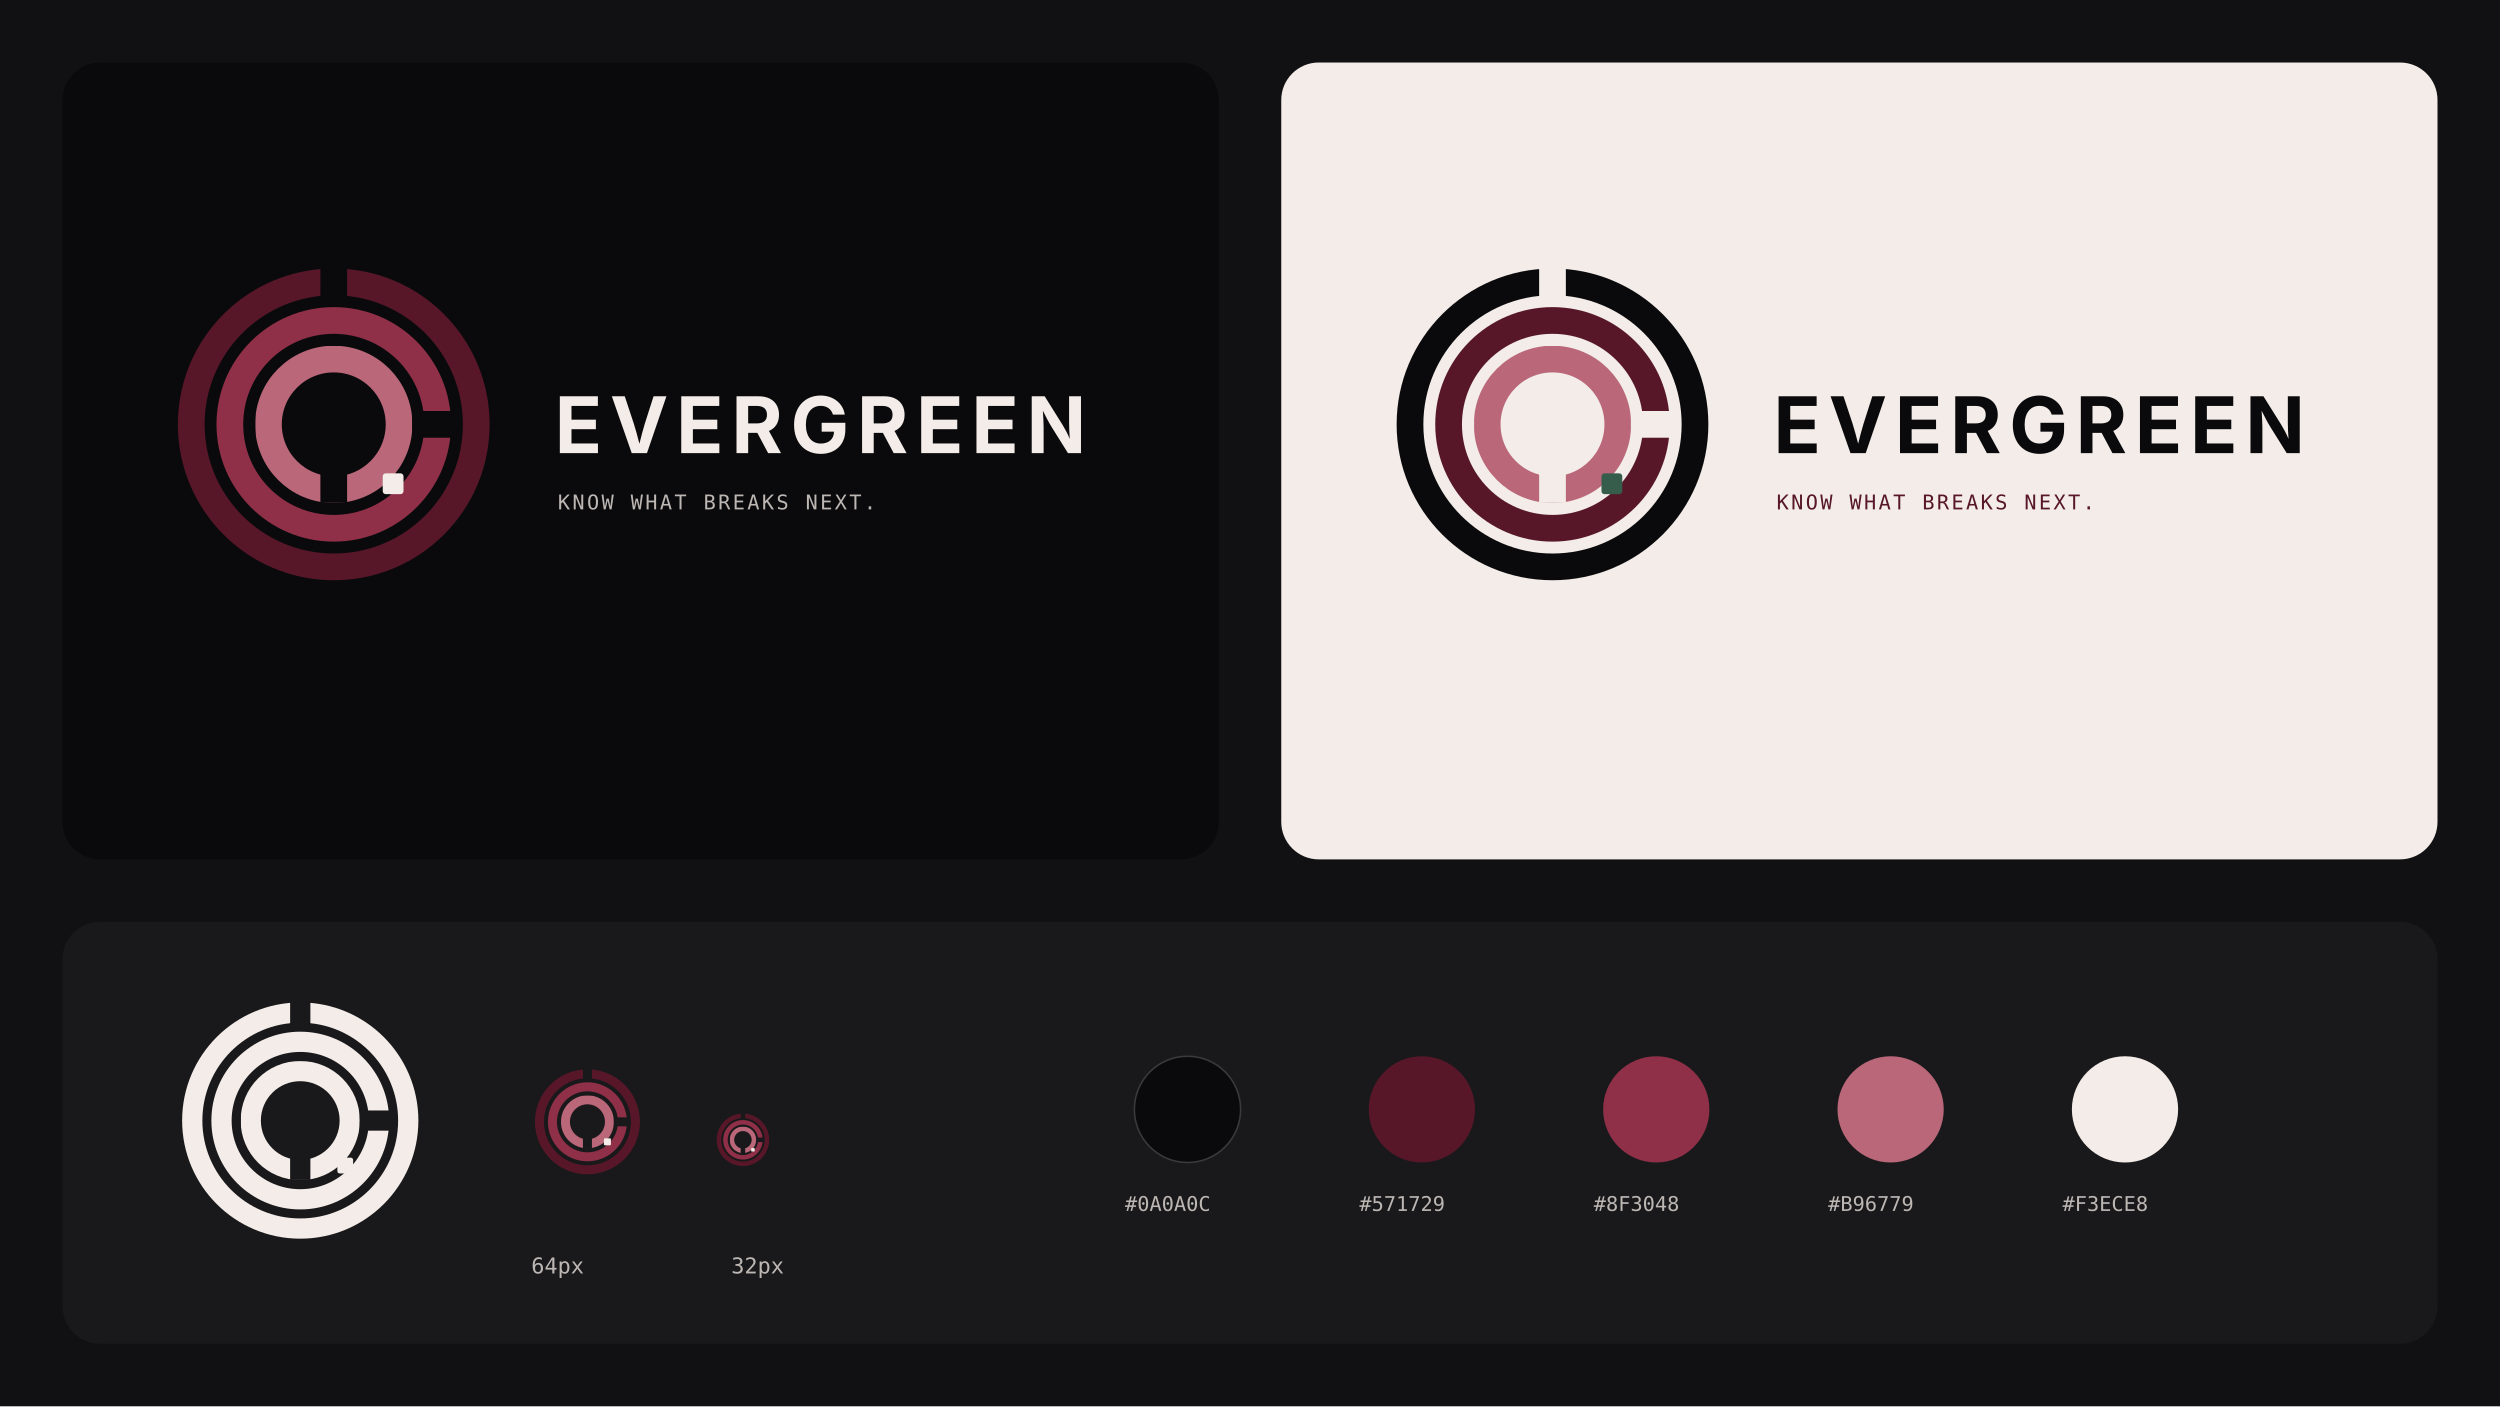
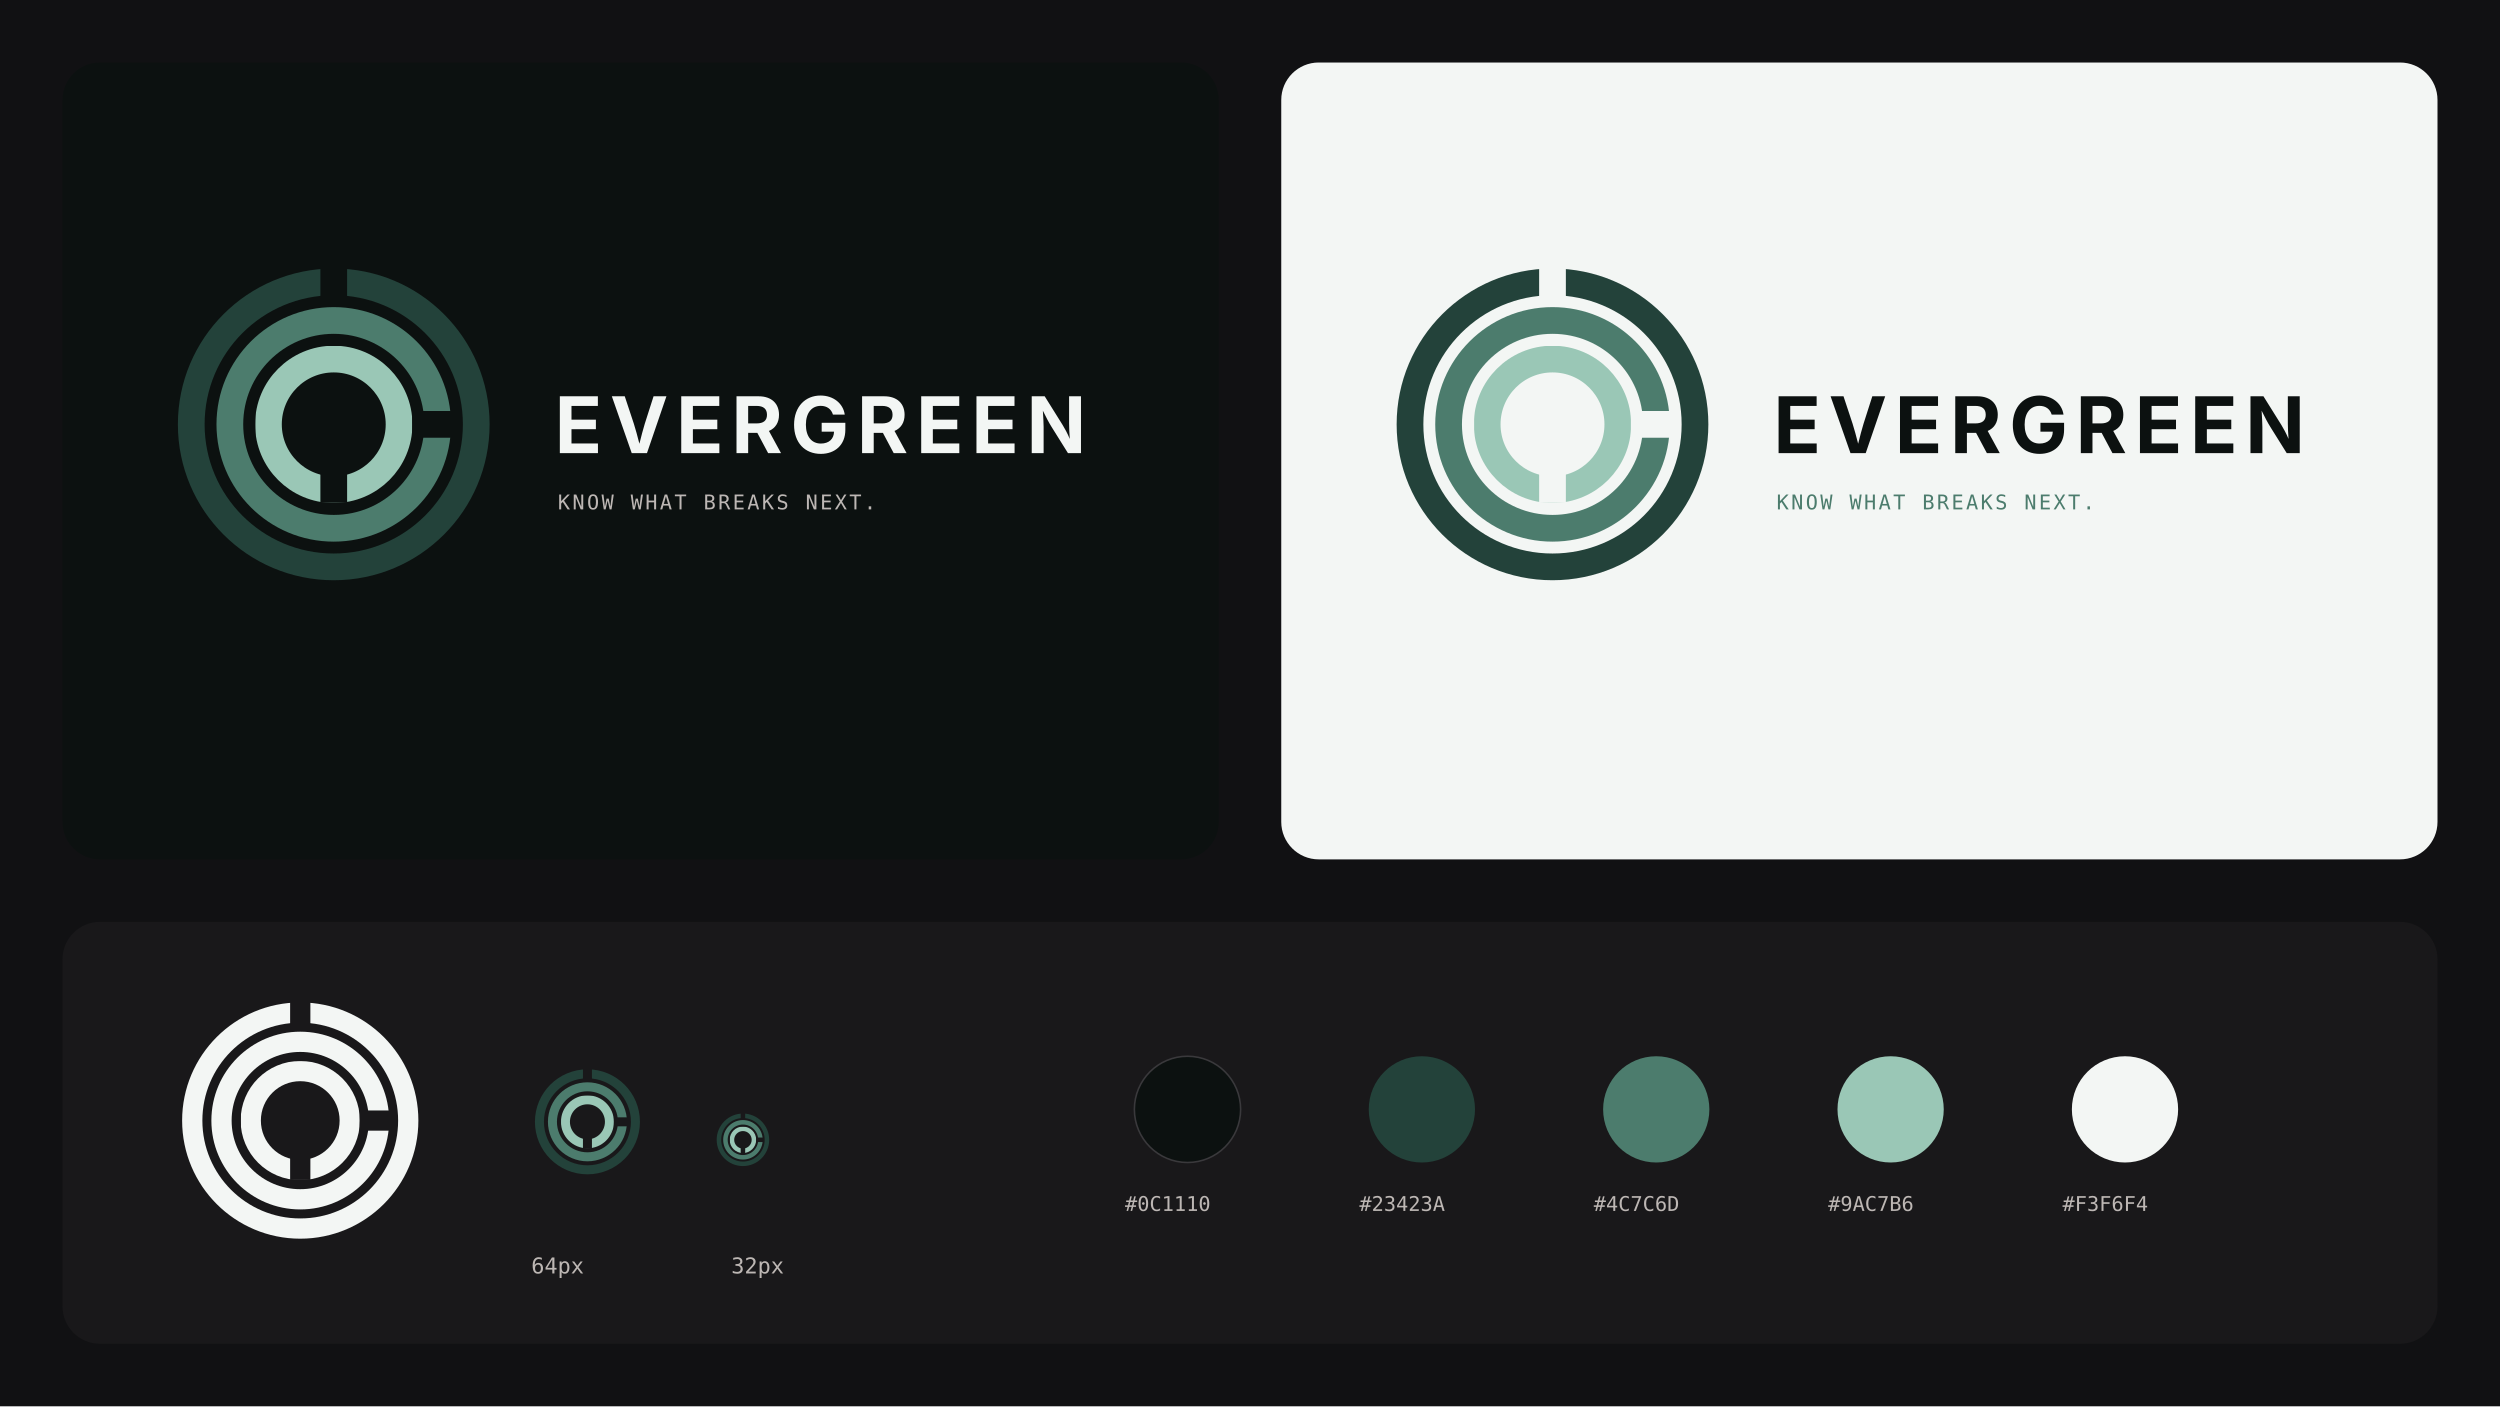
<svg xmlns="http://www.w3.org/2000/svg" viewBox="0 0 1600 900" role="img" aria-labelledby="title desc">
  <defs>
    <g id="mark-geometry" fill="none" stroke-width="18">
      <circle cx="128" cy="128" r="96" mask="url(#outer-notch)" />
      <circle cx="128" cy="128" r="70" mask="url(#middle-notch)" />
      <circle cx="128" cy="128" r="44" mask="url(#inner-notch)" />
    </g>
    <mask id="outer-notch">
      <rect width="256" height="256" fill="white" />
      <rect x="119" y="18" width="18" height="28" fill="black" />
    </mask>
    <mask id="middle-notch">
      <rect width="256" height="256" fill="white" />
      <rect x="186" y="119" width="30" height="18" fill="black" />
    </mask>
    <mask id="inner-notch">
      <rect width="256" height="256" fill="white" />
      <rect x="119" y="160" width="18" height="30" fill="black" />
    </mask>
    <g id="brand-mark">
-       <circle cx="128" cy="128" r="96" fill="none" stroke="#571729" stroke-width="18" mask="url(#outer-notch)" />
-       <circle cx="128" cy="128" r="70" fill="none" stroke="#8F3048" stroke-width="18" mask="url(#middle-notch)" />
-       <circle cx="128" cy="128" r="44" fill="none" stroke="#B96779" stroke-width="18" mask="url(#inner-notch)" />
-       <rect x="161" y="161" width="14" height="14" rx="2" fill="#F3ECE8" />
+       <circle cx="128" cy="128" r="96" fill="none" stroke="#23423A" stroke-width="18" mask="url(#outer-notch)" />
+       <circle cx="128" cy="128" r="70" fill="none" stroke="#4C7C6D" stroke-width="18" mask="url(#middle-notch)" />
+       <circle cx="128" cy="128" r="44" fill="none" stroke="#9AC7B6" stroke-width="18" mask="url(#inner-notch)" />
    </g>
    <g id="light-mark">
-       <circle cx="128" cy="128" r="96" fill="none" stroke="#0A0A0C" stroke-width="18" mask="url(#outer-notch)" />
-       <circle cx="128" cy="128" r="70" fill="none" stroke="#571729" stroke-width="18" mask="url(#middle-notch)" />
-       <circle cx="128" cy="128" r="44" fill="none" stroke="#B96779" stroke-width="18" mask="url(#inner-notch)" />
-       <rect x="161" y="161" width="14" height="14" rx="2" fill="#365C4C" />
+       <circle cx="128" cy="128" r="96" fill="none" stroke="#23423A" stroke-width="18" mask="url(#outer-notch)" />
+       <circle cx="128" cy="128" r="70" fill="none" stroke="#4C7C6D" stroke-width="18" mask="url(#middle-notch)" />
+       <circle cx="128" cy="128" r="44" fill="none" stroke="#9AC7B6" stroke-width="18" mask="url(#inner-notch)" />
    </g>
    <g id="mono-mark">
-       <g fill="none" stroke="#F3ECE8" stroke-width="18">
+       <g fill="none" stroke="#F3F6F4" stroke-width="18">
        <circle cx="128" cy="128" r="96" mask="url(#outer-notch)" />
        <circle cx="128" cy="128" r="70" mask="url(#middle-notch)" />
        <circle cx="128" cy="128" r="44" mask="url(#inner-notch)" />
      </g>
-       <rect x="161" y="161" width="14" height="14" rx="2" fill="#F3ECE8" />
    </g>
  </defs>
  <rect width="1600" height="900" fill="#111113" />
-   <rect x="40" y="40" width="740" height="510" rx="24" fill="#0A0A0C" />
-   <rect x="820" y="40" width="740" height="510" rx="24" fill="#F3ECE8" />
+   <rect x="40" y="40" width="740" height="510" rx="24" fill="#0C1110" />
+   <rect x="820" y="40" width="740" height="510" rx="24" fill="#F3F6F4" />
  <rect x="40" y="590" width="1520" height="270" rx="24" fill="#19181A" />
  <g transform="translate(92 150) scale(.95)">
    <use href="#brand-mark" />
  </g>
-   <text x="355" y="290" fill="#F3ECE8" font-family="Inter Variable, Inter, Arial, sans-serif" font-size="50" font-weight="700" letter-spacing="5">EVERGREEN</text>
+   <text x="355" y="290" fill="#F3F6F4" font-family="Inter Variable, Inter, Arial, sans-serif" font-size="50" font-weight="700" letter-spacing="5">EVERGREEN</text>
  <text x="357" y="326" fill="#BDB7B4" font-family="IBM Plex Mono, ui-monospace, monospace" font-size="13" letter-spacing="1.5">KNOW WHAT BREAKS NEXT.</text>
  <g transform="translate(872 150) scale(.95)">
    <use href="#light-mark" />
  </g>
-   <text x="1135" y="290" fill="#0A0A0C" font-family="Inter Variable, Inter, Arial, sans-serif" font-size="50" font-weight="700" letter-spacing="5">EVERGREEN</text>
-   <text x="1137" y="326" fill="#571729" font-family="IBM Plex Mono, ui-monospace, monospace" font-size="13" letter-spacing="1.5">KNOW WHAT BREAKS NEXT.</text>
+   <text x="1135" y="290" fill="#0C1110" font-family="Inter Variable, Inter, Arial, sans-serif" font-size="50" font-weight="700" letter-spacing="5">EVERGREEN</text>
+   <text x="1137" y="326" fill="#4C7C6D" font-family="IBM Plex Mono, ui-monospace, monospace" font-size="13" letter-spacing="1.5">KNOW WHAT BREAKS NEXT.</text>
  <g transform="translate(100 625) scale(.72)">
    <use href="#mono-mark" />
  </g>
  <g transform="translate(335 677) scale(.32)">
    <use href="#brand-mark" />
  </g>
  <g transform="translate(455 709) scale(.16)">
    <use href="#brand-mark" />
  </g>
  <text x="340" y="815" fill="#BDB7B4" font-family="ui-monospace, monospace" font-size="14">64px</text>
  <text x="468" y="815" fill="#BDB7B4" font-family="ui-monospace, monospace" font-size="14">32px</text>
  <g font-family="IBM Plex Mono, ui-monospace, monospace" font-size="13" fill="#BDB7B4">
-     <circle cx="760" cy="710" r="34" fill="#0A0A0C" stroke="#3A393C" />
-     <text x="720" y="775">#0A0A0C</text>
-     <circle cx="910" cy="710" r="34" fill="#571729" />
-     <text x="870" y="775">#571729</text>
-     <circle cx="1060" cy="710" r="34" fill="#8F3048" />
-     <text x="1020" y="775">#8F3048</text>
-     <circle cx="1210" cy="710" r="34" fill="#B96779" />
-     <text x="1170" y="775">#B96779</text>
-     <circle cx="1360" cy="710" r="34" fill="#F3ECE8" />
-     <text x="1320" y="775">#F3ECE8</text>
+     <circle cx="760" cy="710" r="34" fill="#0C1110" stroke="#3A393C" />
+     <text x="720" y="775">#0C1110</text>
+     <circle cx="910" cy="710" r="34" fill="#23423A" />
+     <text x="870" y="775">#23423A</text>
+     <circle cx="1060" cy="710" r="34" fill="#4C7C6D" />
+     <text x="1020" y="775">#4C7C6D</text>
+     <circle cx="1210" cy="710" r="34" fill="#9AC7B6" />
+     <text x="1170" y="775">#9AC7B6</text>
+     <circle cx="1360" cy="710" r="34" fill="#F3F6F4" />
+     <text x="1320" y="775">#F3F6F4</text>
  </g>
</svg>
